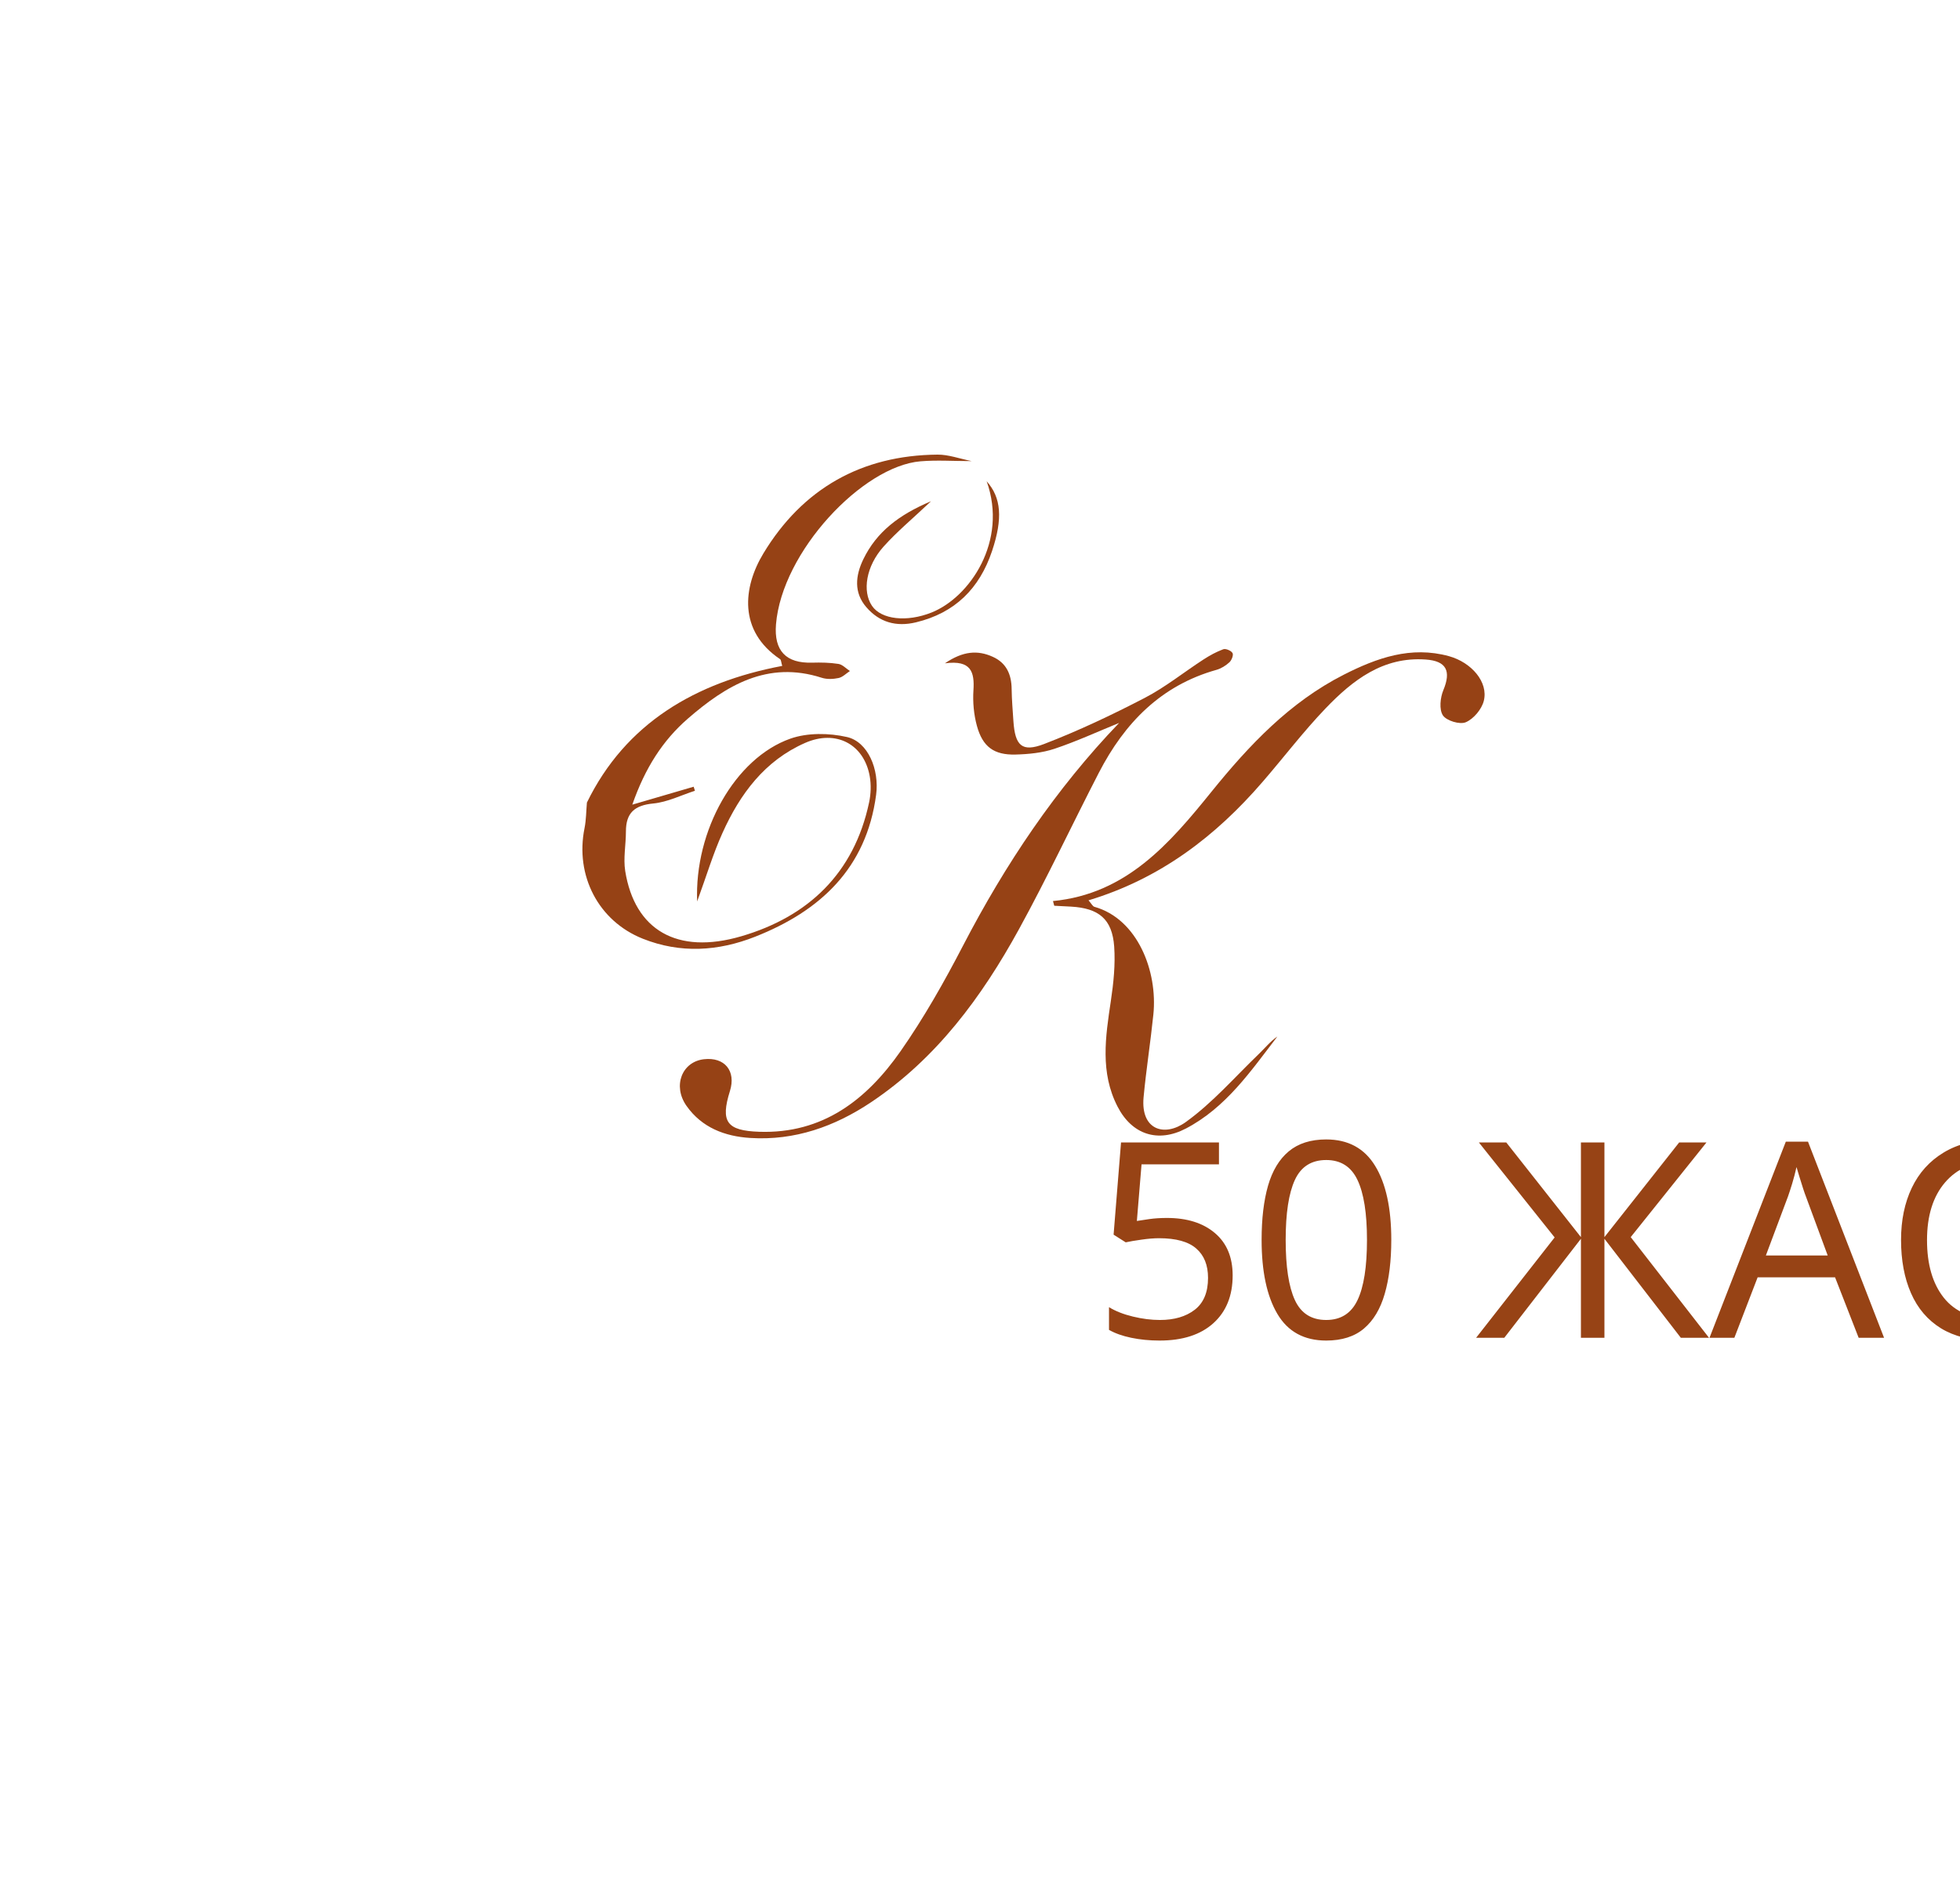
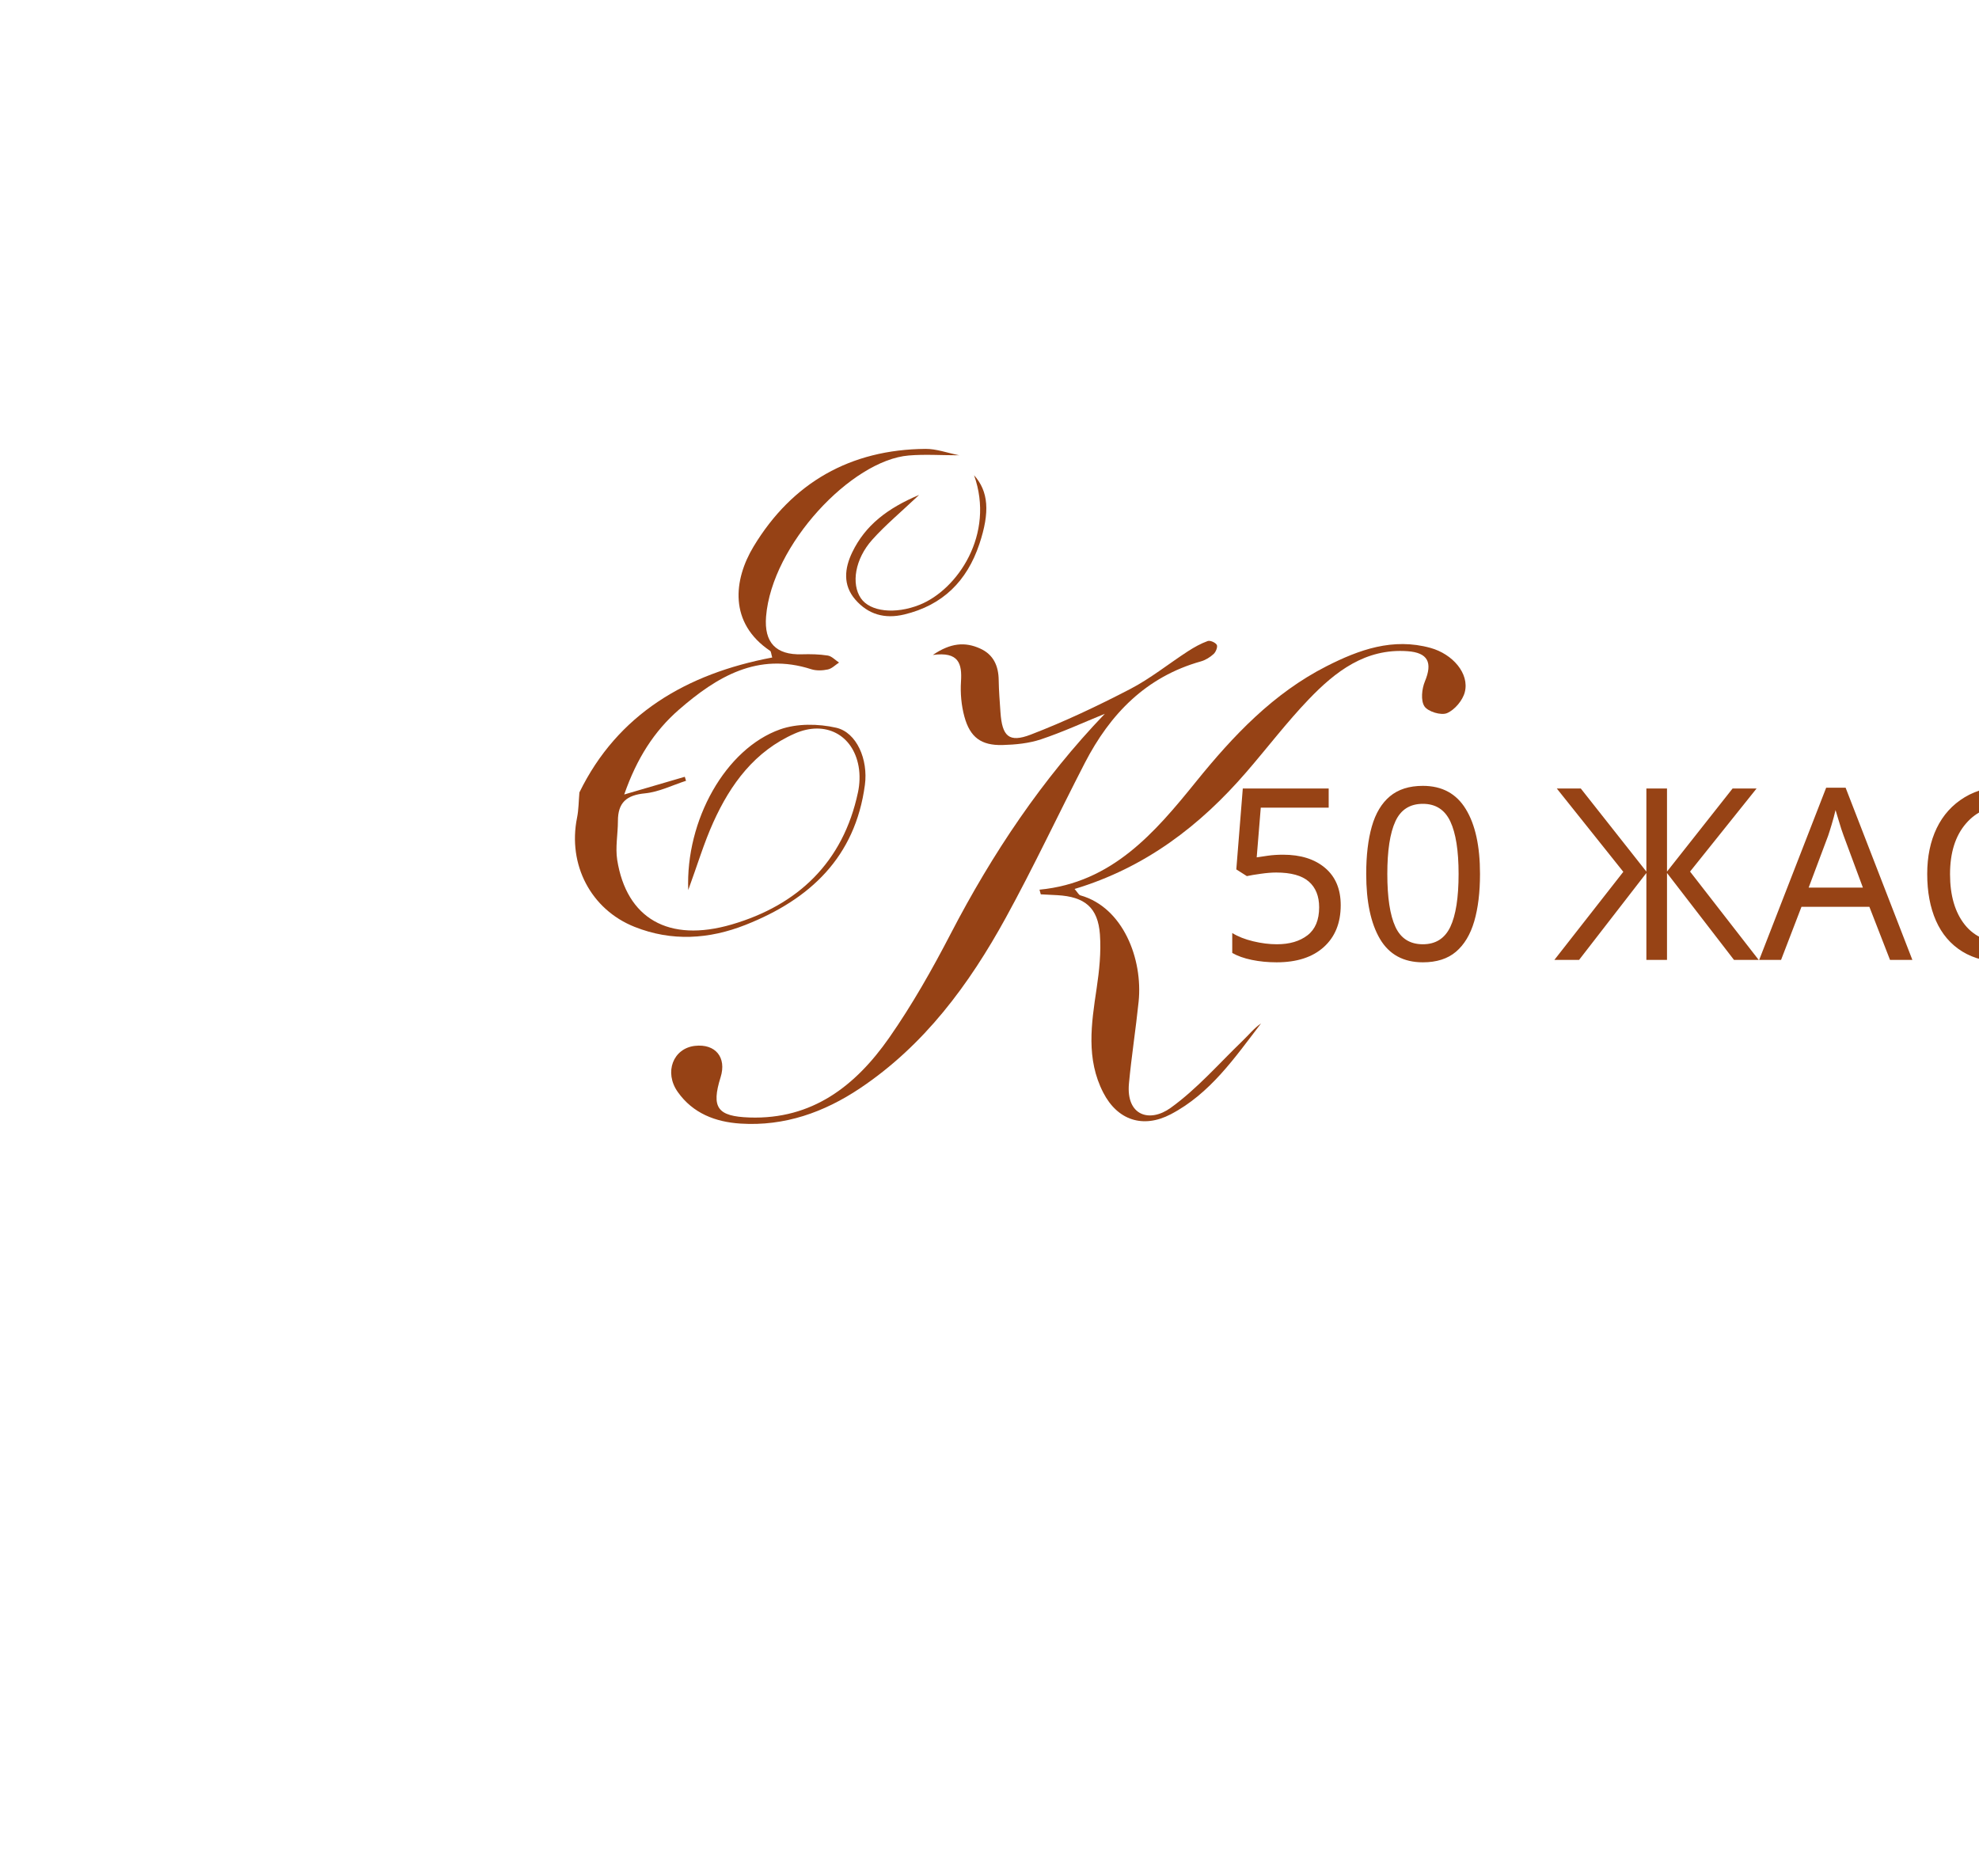
- <svg xmlns="http://www.w3.org/2000/svg" id="_Слой_1" data-name="Слой 1" viewBox="0 0 386.85 375">
+ <svg xmlns="http://www.w3.org/2000/svg" id="_Слой_1" data-name="Слой 1" viewBox="0 0 395.66 375">
  <g>
    <path d="M220.9,142.71c-4.25,1.73-8.43,3.66-12.77,5.11-2.43.81-5.11,1.07-7.69,1.14-4.26.11-6.5-1.53-7.63-5.68-.61-2.24-.83-4.69-.68-7.01.23-3.58-.42-6.02-5.63-5.32,3.57-2.43,6.46-2.64,9.44-1.29,2.7,1.21,3.7,3.49,3.73,6.36.03,2.12.21,4.24.35,6.36.33,4.82,1.67,6.18,6.05,4.5,6.79-2.61,13.41-5.75,19.88-9.11,4.06-2.11,7.69-5.05,11.56-7.56,1.24-.8,2.56-1.54,3.94-2.04.49-.18,1.55.29,1.82.76.22.39-.18,1.42-.62,1.82-.72.66-1.63,1.23-2.56,1.49-10.96,3.08-18.14,10.5-23.2,20.3-5.31,10.29-10.23,20.8-15.8,30.95-7.33,13.35-16.27,25.48-29.15,34.1-7.19,4.81-15.09,7.62-23.88,7.06-5.03-.32-9.54-2.05-12.56-6.33-2.78-3.94-.91-8.71,3.43-9.21,4.1-.47,6.38,2.31,5.14,6.27-1.91,6.1-.63,7.83,5.77,8.05,12.57.43,21.22-6.35,27.91-15.91,4.62-6.61,8.63-13.71,12.35-20.88,8.33-16.04,18.27-30.89,30.8-43.94Z" style="fill: #964215; stroke-width: 0px;" />
    <path d="M137.6,178c-.57-14.06,7.5-28.32,18.37-32.17,3.39-1.2,7.64-1.14,11.2-.33,4.14.94,6.42,6.4,5.75,11.42-1.93,14.48-11.01,22.92-23.87,28-7.29,2.88-14.75,3.35-22.17.4-8.76-3.48-13.41-12.46-11.51-21.83.33-1.64.32-3.35.47-5.05,7.62-15.63,21.39-23.74,38.55-26.98-.22-.72-.21-1.19-.42-1.33-8.29-5.57-7.33-14.21-3.29-20.89,7.71-12.75,19.35-19.37,34.36-19.49,2.15-.02,4.31.79,6.74,1.28-3.62,0-6.88-.23-10.1.04-11.43.95-27.35,17.84-28.52,32.19-.42,5.22,1.97,7.71,7.13,7.56,1.74-.05,3.5-.02,5.21.25.8.13,1.5.92,2.25,1.4-.74.48-1.43,1.21-2.23,1.38-1.07.23-2.32.28-3.34-.05-10.69-3.44-18.88,1.52-26.43,8.08-4.93,4.29-8.42,9.71-10.95,16.97,4.58-1.34,8.35-2.44,12.11-3.54.08.27.16.53.25.8-2.73.88-5.42,2.24-8.21,2.51-3.68.35-5.41,1.84-5.41,5.52,0,2.61-.54,5.28-.14,7.81,1.86,11.61,10.18,16.61,22.92,12.88,13.19-3.86,22.24-12.42,25.21-26.39.36-1.67.43-3.52.13-5.2-1.14-6.37-6.69-9.25-12.75-6.58-7.99,3.51-12.84,10.08-16.3,17.75-1.87,4.13-3.17,8.52-5.03,13.6Z" style="fill: #964215; stroke-width: 0px;" />
    <path d="M207.84,177.88c14.5-1.4,23.03-11.38,31.28-21.59,7.43-9.19,15.43-17.66,26.1-23.09,6.51-3.31,13.26-5.73,20.77-3.66,4.45,1.23,7.81,5.13,6.87,8.83-.42,1.66-2.01,3.55-3.55,4.21-1.18.51-3.81-.29-4.52-1.35-.77-1.16-.53-3.5.09-4.99,1.56-3.76.63-5.75-3.48-6.04-8.42-.6-14.43,4.08-19.77,9.65-4.39,4.58-8.25,9.67-12.41,14.48-9.28,10.76-20.22,19.14-34.38,23.41.6.68.83,1.19,1.17,1.28,8.51,2.39,12.52,12.71,11.63,21.28-.56,5.45-1.42,10.88-1.93,16.34-.59,6.45,4.15,7.88,8.33,4.87,5.29-3.8,9.67-8.87,14.41-13.43,1.21-1.16,2.26-2.49,3.67-3.46-5.24,6.83-10.14,14.03-18.06,18.17-5.51,2.88-10.63,1.21-13.48-4.32-3.48-6.75-2.39-13.78-1.33-20.86.53-3.54.91-7.2.66-10.75-.39-5.42-3.03-7.57-8.53-7.88-1.1-.06-2.2-.11-3.3-.17-.08-.31-.17-.61-.25-.92Z" style="fill: #964215; stroke-width: 0px;" />
    <path d="M183.74,98.97c-3.68,3.48-6.74,6.02-9.36,8.95-3.46,3.87-4.22,8.82-2.27,11.69,1.84,2.7,6.87,3.26,11.75,1.31,7.55-3.01,15.11-14.09,10.88-25.91,2.88,3.23,3.22,7.33,1.06,13.78-2.47,7.38-7.31,12.22-15.02,14.07-3.91.94-7.22-.02-9.78-2.98-2.52-2.9-2.16-6.26-.6-9.48,2.61-5.38,7-8.76,13.34-11.44Z" style="fill: #964215; stroke-width: 0px;" />
  </g>
-   <text transform="translate(215.48 264.1)" style="fill: #974315; font-family: MonotypeCorsiva, 'Monotype Corsiva'; font-size: 54px;">
+   <text transform="translate(243.33 191.92)" style="fill: #974315; font-family: MonotypeCorsiva, 'Monotype Corsiva'; font-size: 48px;">
    <tspan x="0" y="0">50 ЖАС</tspan>
  </text>
</svg>
